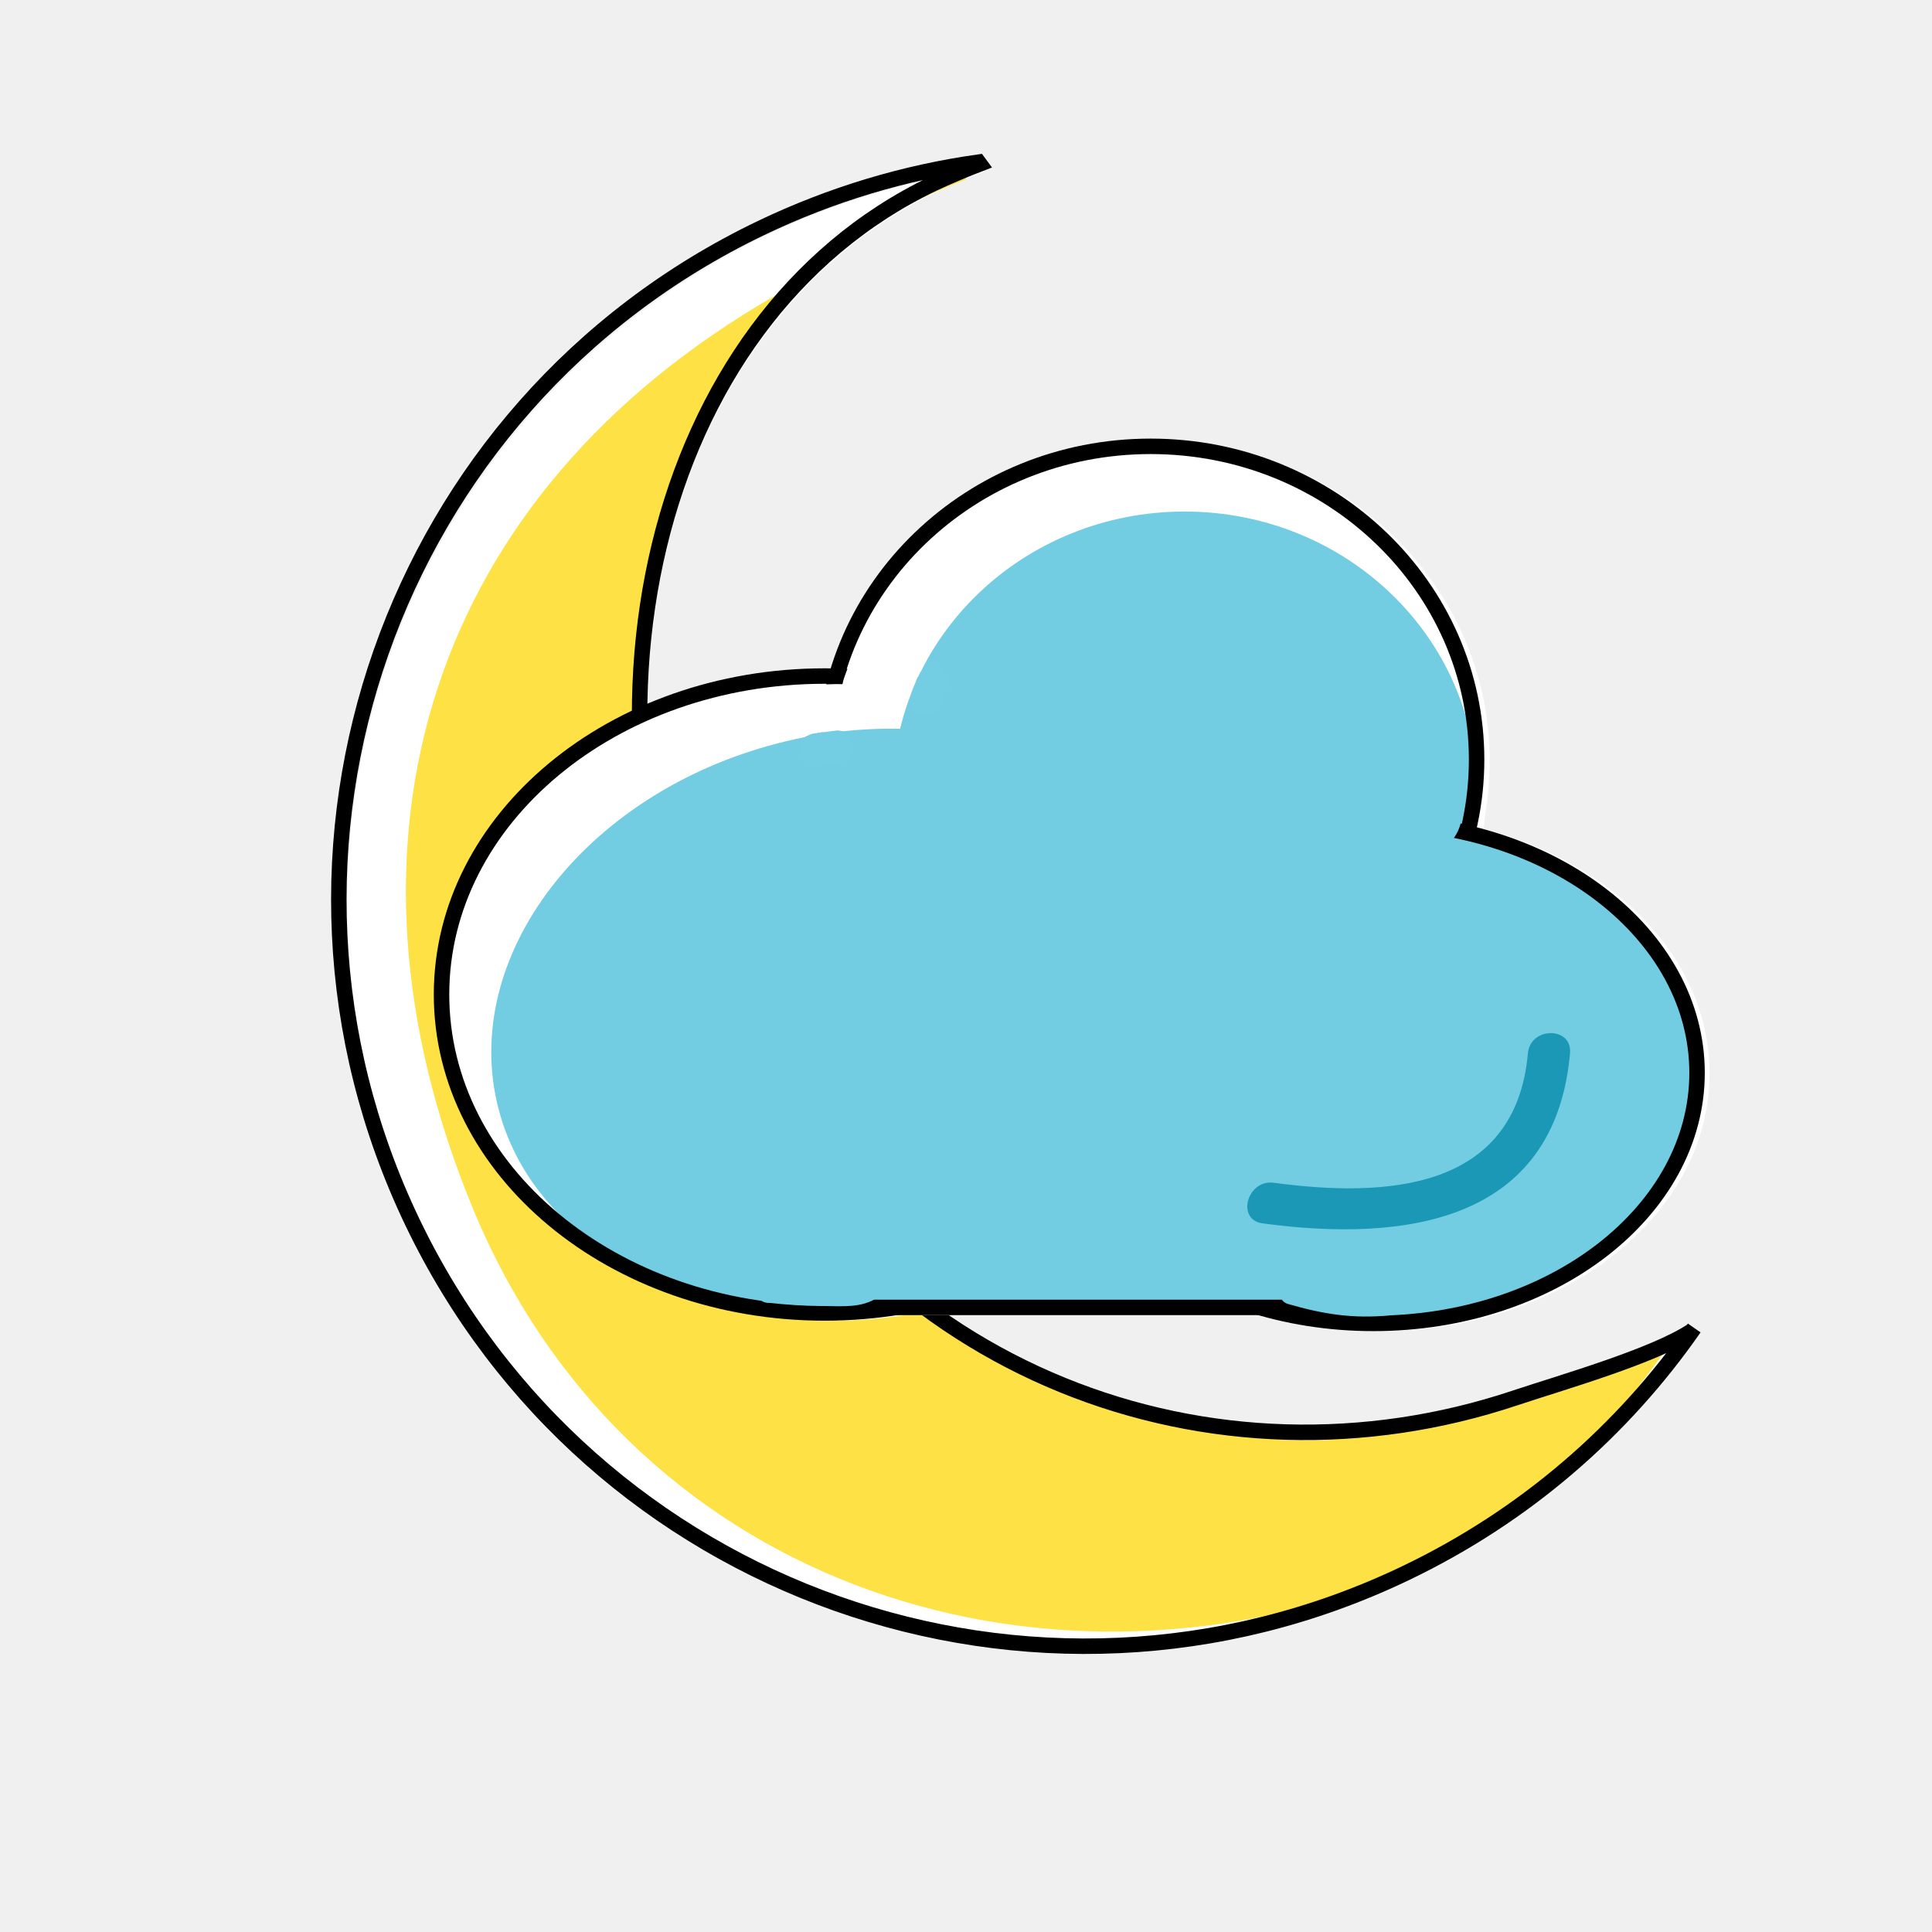
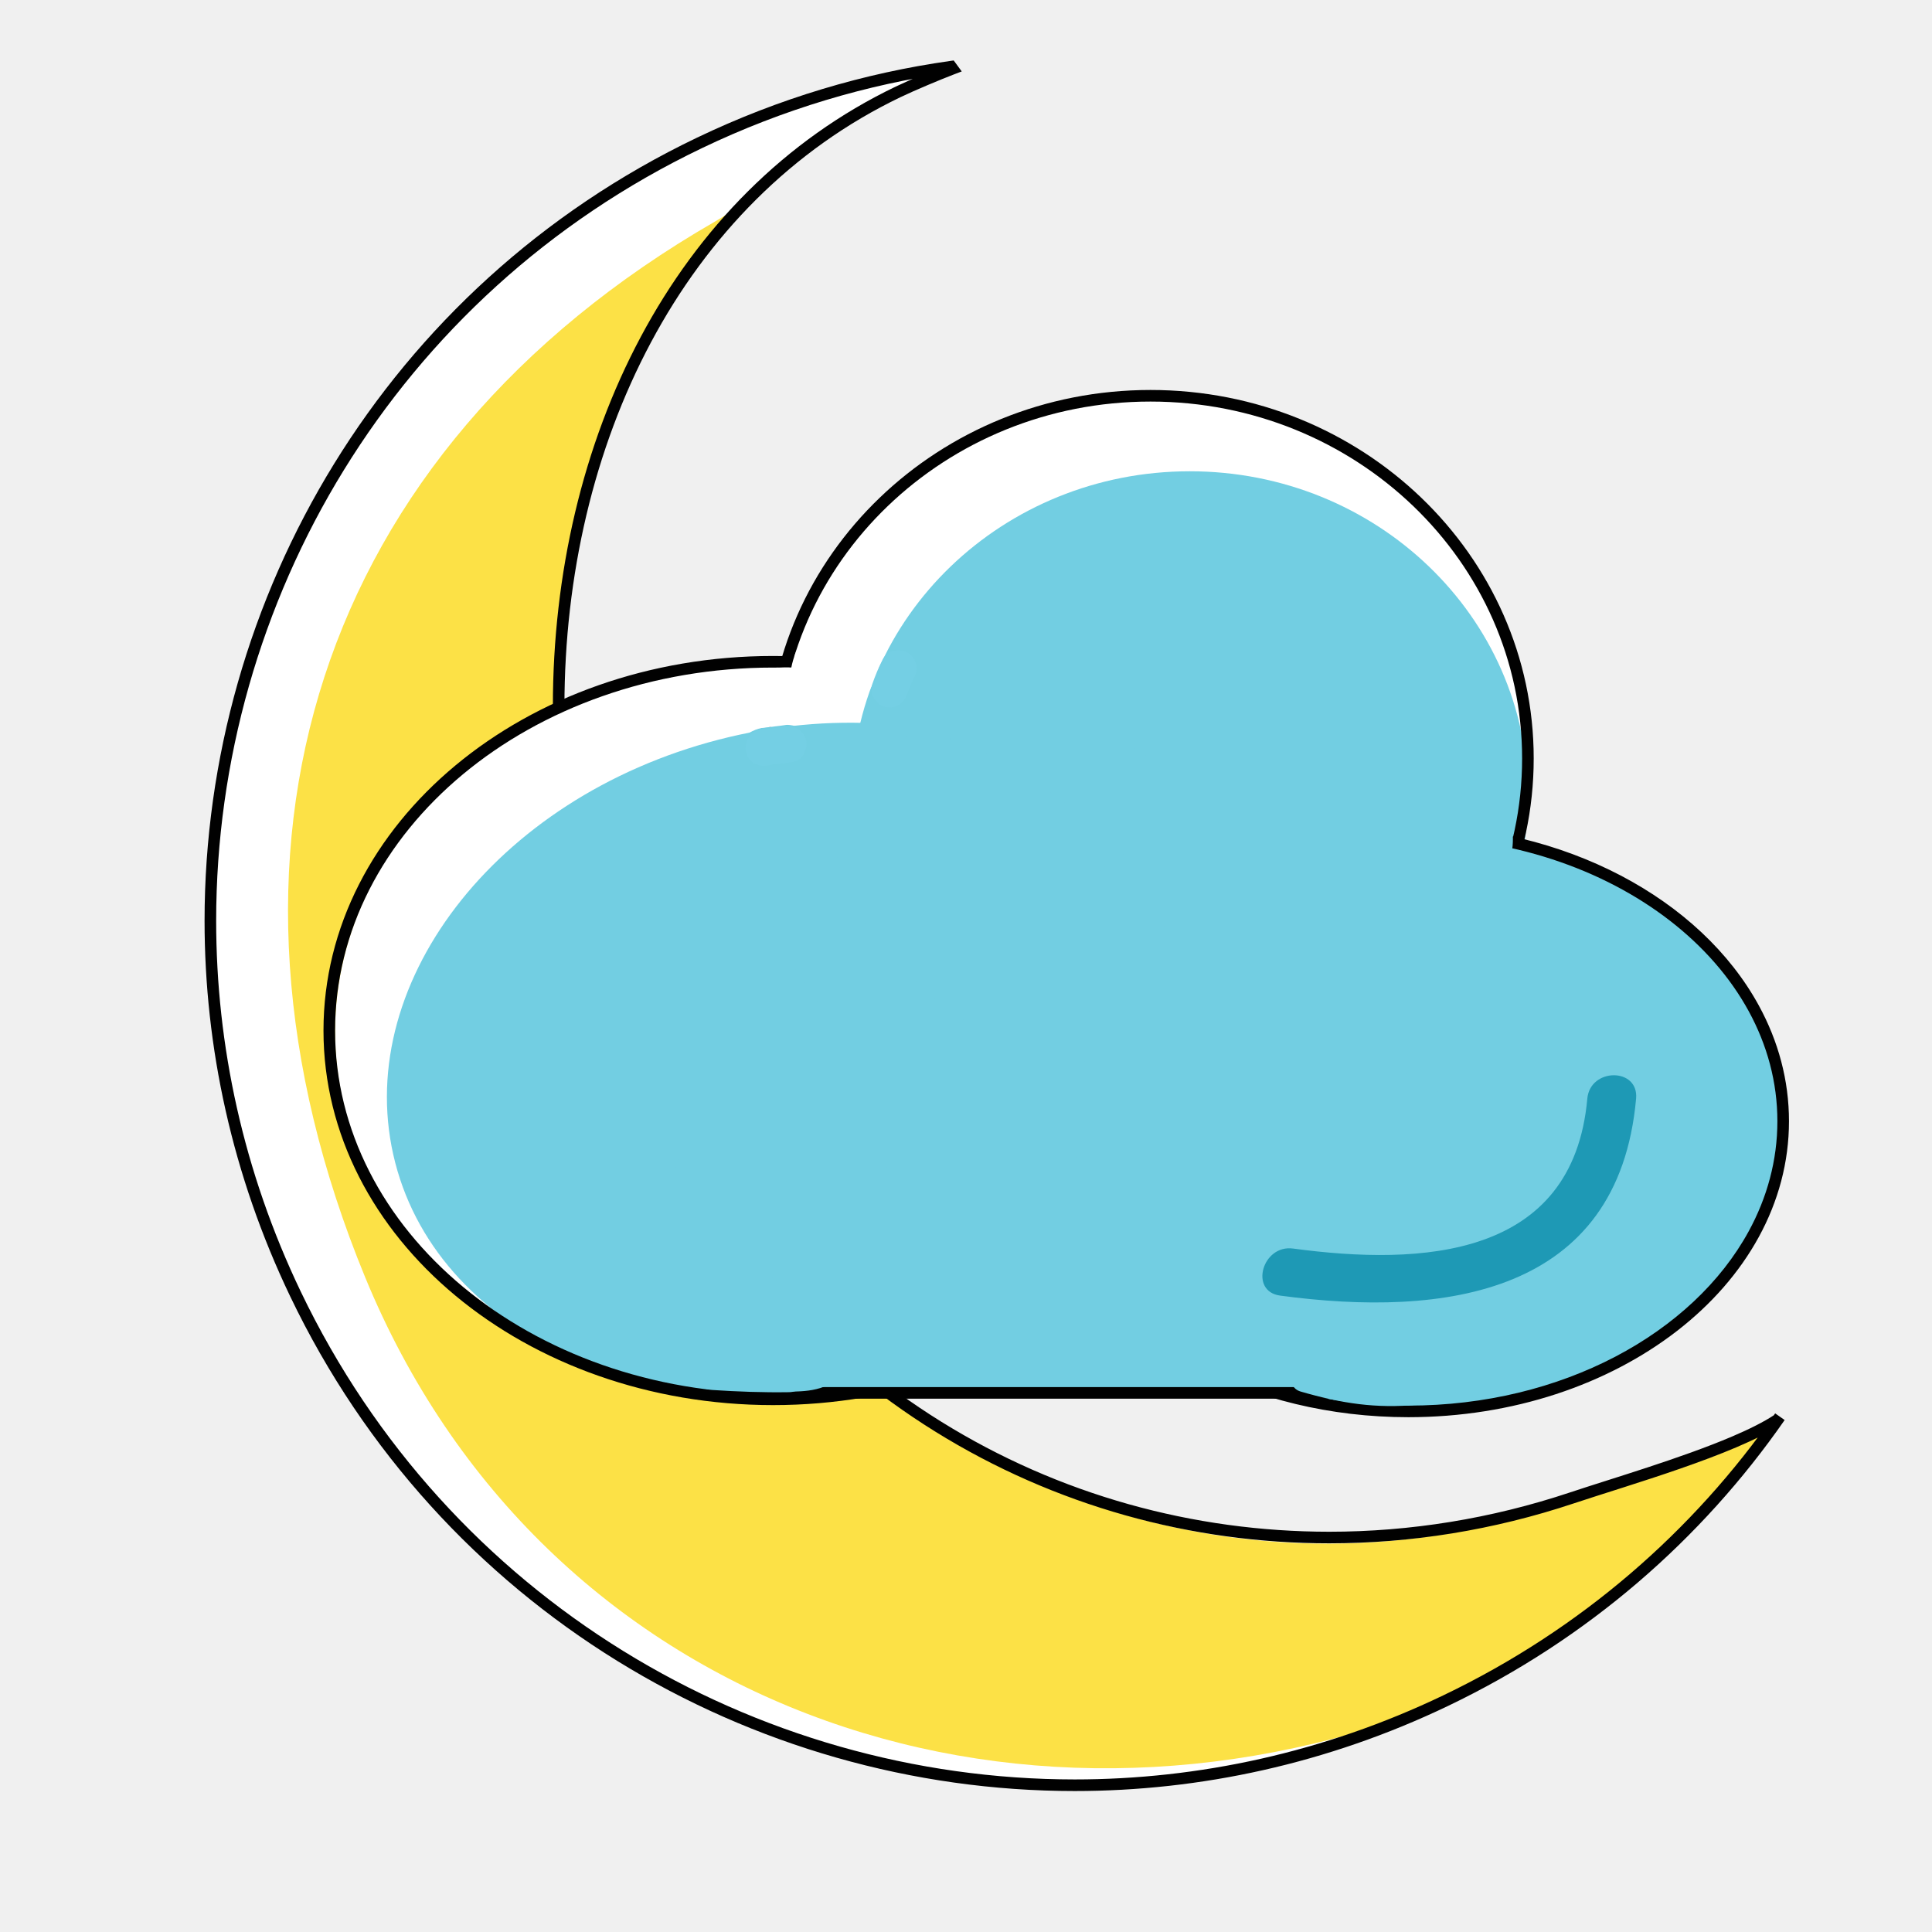
- <svg xmlns="http://www.w3.org/2000/svg" version="1.1" id="Layer_1" x="0px" y="0px" width="250px" height="250px" viewBox="0 0 250 250" enable-background="new 0 0 250 250" xml:space="preserve">
+ <svg xmlns="http://www.w3.org/2000/svg" version="1.1" id="Layer_1" x="0px" y="0px" width="500px" height="500px" viewBox="0 0 500 500" enable-background="new 0 0 500 500" xml:space="preserve">
  <g>
-     <g>
-       <path fill="#FFFFFF" d="M219.043,172.225c-4.988,3.311-16.82,6.678-22.889,8.703c-38.416,12.819-82.496-2.469-102.676-44.599    C73.294,94.197,84.813,42.24,121.337,24.743c1.608-0.769,4.389-1.937,6.031-2.564l-0.167-0.226    c-9.461,1.334-18.878,4.122-27.949,8.467c-47.672,22.835-67.758,80.083-44.87,127.865c22.89,47.778,80.087,67.999,127.756,45.164    c15.445-7.401,27.996-18.407,37.127-31.539L219.043,172.225z" />
-     </g>
-     <path fill="#FDE145" d="M216.307,173.527c-4.841,3.241-16.371,6.464-22.278,8.415c-37.415,12.334-80.673-3.366-100.863-45.514   c-20.193-42.151-9.502-93.731,26.011-110.745c1.563-0.748,4.27-1.879,5.868-2.486l-0.167-0.227   c-9.233,1.224-16.197,10.447-24.672,15.332c-44.724,25.778-58.567,70.54-39.076,117.931c19.799,48.139,72.358,66.1,119.445,47.961   c15.541-5.986,27.164-18.011,35.946-30.98L216.307,173.527z" />
-     <g>
-       <path fill="none" stroke="#000000" stroke-width="2" stroke-miterlimit="10" d="M219.008,172.158    c-5.018,3.331-16.92,6.72-23.023,8.756c-38.648,12.898-82.994-2.483-103.296-44.869C72.383,93.66,83.971,41.39,120.714,23.788    c1.618-0.773,4.416-1.948,6.067-2.579l-0.168-0.228c-9.518,1.341-18.991,4.146-28.117,8.518    c-47.958,22.972-68.166,80.564-45.139,128.632c23.027,48.067,80.567,68.412,128.523,45.438    c15.541-7.443,28.166-18.517,37.35-31.728L219.008,172.158z" />
-     </g>
-   </g>
-   <g>
-     <g>
-       <g>
-         <path fill="#FFFFFF" d="M80.69,148.155c-6.268-4.559-9.333-12.138-9.277-19.73c-2.795,0.757-5.59,1.515-8.386,2.271     c-0.05-0.146-0.101-0.292-0.152-0.438c2.742-0.358,5.483-0.717,8.225-1.075c-2.37-4.18,1.603-11.669,3.908-15.237     c2.239-3.465,7.109-5.099,10.525-7.067c3.282-1.892,2.769-7.336-1.075-8.225c-1.281-0.296-2.321-0.203-3.603,0     c-5.72,0.906-3.283,9.577,2.393,8.679c-0.394,0-0.789,0-1.183,0c-0.358-2.742-0.717-5.483-1.075-8.225     c-6.141,3.54-11.554,6.217-15.161,12.634c-3.553,6.322-6.301,15.284-2.502,21.985c2.005,3.537,7.039,2.511,8.225-1.075     c0.8-2.418,0.598-4.329-0.755-6.498c-2.353-3.769-8.353-2.283-8.386,2.271c-0.08,10.99,4.85,21.039,13.735,27.502     C80.851,159.347,85.334,151.533,80.69,148.155L80.69,148.155z" />
-       </g>
-     </g>
-     <g>
-       <g>
-         <path fill="#FFFFFF" d="M84.93,105.872c3.267-3.266,8.81-3.306,13.138-3.729c5.135-0.502,10.163-1.932,15.252-2.487     c3.277-0.357,6.427-2.732,7.022-6.223c0.832-4.873,1.652-8.196,5.013-12.079c6.399-7.393,16.585-11.359,26.233-11.141     c10.999,0.249,21.856,9.699,25.436,19.746c1.933,5.426,10.631,3.089,8.678-2.393c-4.284-12.029-14.456-21.37-26.586-25.192     c-10.7-3.372-23.096,0.19-32.25,5.989c-4.689,2.97-8.594,6.962-11.647,11.574c-1.318,1.992-2.271,4.273-3.028,6.528     c-0.358,1.066-0.342,2.472-0.424,3.584c-0.18,2.452-1.157,0.901,0.764,0.692c-6.093,0.665-12.121,2.123-18.249,2.787     c-5.728,0.621-11.498,1.764-15.714,5.979C74.458,103.615,80.822,109.979,84.93,105.872L84.93,105.872z" />
-       </g>
-     </g>
-     <g>
-       <path fill="#FFFFFF" stroke="#FFFFFF" stroke-miterlimit="10" d="M155.931,120.132c5.074,19.577-11.041,40.688-35.996,47.155    c-24.955,6.472-49.298-4.152-54.371-23.726c-5.075-19.575,11.042-40.687,35.996-47.157    C126.514,89.935,150.858,100.558,155.931,120.132z" />
-       <ellipse fill="#FFFFFF" stroke="#FFFFFF" stroke-miterlimit="10" cx="154.092" cy="102.702" rx="37.676" ry="36.211" />
-       <path fill="#FFFFFF" stroke="#FFFFFF" stroke-width="2" stroke-miterlimit="10" d="M191.768,98.494    c0,22.321-18.829,40.419-42.056,40.419c-23.224,0-42.055-18.098-42.055-40.419s18.831-40.416,42.055-40.416    C172.938,58.078,191.768,76.173,191.768,98.494z" />
-       <ellipse fill="#FFFFFF" stroke="#FFFFFF" stroke-width="2" stroke-miterlimit="10" cx="107.658" cy="128.809" rx="49.447" ry="41.09" />
-       <ellipse fill="#FFFFFF" stroke="#FFFFFF" stroke-width="2" stroke-miterlimit="10" cx="178.449" cy="138.913" rx="41.764" ry="32.333" />
-       <rect x="101.201" y="138.198" fill="#FFFFFF" stroke="#FFFFFF" stroke-width="2" stroke-miterlimit="10" width="77.246" height="30.985" />
-     </g>
-     <g>
-       <path fill="#72CDE2" d="M155.133,119.987c5.089,19.632-11.072,40.804-36.099,47.29c-25.026,6.489-49.439-4.165-54.526-23.793    c-5.09-19.631,11.073-40.804,36.098-47.292C125.631,89.704,150.046,100.357,155.133,119.987z" />
-       <ellipse fill="#72CDE2" cx="153.288" cy="102.507" rx="37.784" ry="36.314" />
-       <path fill="none" stroke="#000000" stroke-width="2" stroke-miterlimit="10" d="M191.072,98.287    c0,22.384-18.883,40.534-42.176,40.534c-23.29,0-42.174-18.15-42.174-40.534c0-22.385,18.885-40.532,42.174-40.532    C172.189,57.755,191.072,75.902,191.072,98.287z" />
-       <ellipse fill="none" stroke="#000000" stroke-width="2" stroke-miterlimit="10" cx="106.723" cy="128.688" rx="49.589" ry="41.208" />
-       <ellipse fill="#72CDE2" stroke="#000000" stroke-width="2" stroke-miterlimit="10" cx="177.715" cy="138.821" rx="41.883" ry="32.426" />
-       <rect x="100.248" y="138.104" fill="#72CDE2" stroke="#000000" stroke-width="2" stroke-miterlimit="10" width="77.466" height="31.074" />
-     </g>
-     <path fill="#72CDE2" d="M185.729,101.427c-10.045-1.499-20.403,0.238-29.728,4.187c-3.146-4.61-7.615-7.769-12.263-10.804   c-2.861-1.868-5.462-3.938-8.489-5.572c-2.487-1.343-5.732-1.325-7.866-3.314c-1.794-1.677-4.972-1.981-6.725,0   c-0.085,0.098-0.157,0.191-0.237,0.29c-0.775,0.546-1.432,1.305-1.833,2.302c-0.227,0.564-0.454,1.128-0.68,1.689   c-1.77,4.405,3.381,6.837,6.824,5.091c3.007,1.458,6.304,2.332,9.242,4.144c2.357,1.448,4.495,3.229,6.813,4.742   c1.533,0.946,2.975,2.012,4.33,3.2l1.195,1.265c-7.391,4.765-13.709,12.363-14.739,21.194c-4.073-2.396-7.797-5.32-11.148-8.765   c-5.554-5.713-7.182-12.623-8.226-20.104c0.96-2.771-0.474-6.47-4.308-6.47c-0.568,0-1.062,0.103-1.521,0.249   c-2.274,0.098-4.286,1.573-3.913,4.479c1.327,10.307,3.25,18.626,9.847,26.945c2.604,3.285,5.786,6.099,9.256,8.547   c-4.038-0.273-8.059-0.717-12.057-1.427c-2.144-0.379-4.373-0.57-6.431-0.262c-0.817-0.008-1.655,0.16-2.449,0.564   c-0.498,0.255-0.922,0.511-1.3,0.776c-1.083,0.686-2.033,1.636-2.782,2.949c-1.124,1.969-0.813,3.753,0.196,5.017   c-0.348,0.326-0.617,0.738-0.747,1.224c-0.22,0.827-0.248,1.693-0.251,2.541c-0.002,1.625,1.169,2.49,2.429,2.611   c-0.695,3.289-1.552,6.581-1.216,9.889c-3.092,1.901-3.146,8.057,1.185,8.745c6.902,1.097,13.377,1.506,20.188-0.337   c5.445-1.476,3.887-8.831-1.265-9.289c-3.069-0.273-6.143-0.433-9.185-0.95c-2.996-0.511-1.145-3.201-0.606-5.472   c0.647-2.71,1.109-5.694,1.129-8.636c1.491,0.27,2.962,0.6,4.475,0.756c6.256,0.649,12.5,1.071,18.792,1.129   c0.05,0,0.093-0.008,0.143-0.008c0.029,0,0.054,0.008,0.082,0.008c0.101,0,0.189-0.025,0.286-0.029   c0.1-0.007,0.199-0.014,0.296-0.028c1.604-0.174,2.742-1.018,3.385-2.168c0.389,0.16,0.777,0.33,1.166,0.479   c1.228,0.472,2.291,0.4,3.167,0.015c4.835,0.957,11.026-0.093,15.282-0.168c3.494-0.06,6.995-0.017,10.49-0.017h6.966   c-0.01,7.22,1.359,14.688,0.504,21.788c-0.012,0.085,0,0.155-0.004,0.241c-0.425-0.103-0.85-0.202-1.267-0.28   c-2.422-0.451-4.787-1.074-7.103-1.915c-2.471-0.902-3.531,3.016-1.084,3.906c0.813,0.298,1.631,0.546,2.452,0.776   c2.778,1.167,5.702,1.828,8.713,1.954c1.17,0.199,2.333,0.321,3.524,0.228c0.168,0.044,0.347,0.071,0.538,0.071h0.343   c1.012,0,1.631-0.606,1.861-1.348c0.086-0.228,0.141-0.469,0.137-0.721c0.721-0.728,1.248-1.689,1.397-2.913   c0.831-6.904-1.138-13.699-0.599-20.65c0.267-3.473,0.28-9.564-4.495-10.25c-7.276-1.046-15.03-0.383-22.375-0.326   c-3.931,0.028-7.857,0.156-11.793,0.089c-0.845-0.195-1.434-0.28-1.823-0.28c-0.623-1.299-0.897-2.7-0.549-4.18   c1.182-4.991,6.274-10.156,10.584-12.677c0.73-0.428,1.483-0.91,2.197-1.445c1.255,0.677,2.807,0.858,4.427,0.095   c7.354-3.47,16.565-5.464,24.69-4.252C189.198,111.441,191.773,102.33,185.729,101.427z" />
-     <path fill="#FFFFFF" d="M116.202,83.564c-0.29,0.01-0.569,0.094-0.824,0.254c-0.59-0.294-1.3-0.298-1.95-0.008   c-0.211,0.073-0.408,0.185-0.585,0.325c-1.114-0.522-2.132-0.358-2.684,1.146c-0.337,0.914-0.977,2.304-1.144,3.254   c-0.94-0.057-2.477,0.055-3.437,0.061c-1.083,0.007-1.299,0.203-1.559,0.996c-0.871,0.43-1.532,1.037-1.71,1.931   c-0.65,1.041-1.017,4.184,0.439,3.872c0.313-0.068,0.801-0.18,1.28-0.285c0.277-0.059-1.804,0.395,0.987-0.198   c0.062-0.003,0.123-0.008,0.181-0.016c0.594-0.048,1.184-0.135,1.776-0.2c3.591-0.396,2.317-0.732,2.592-1.92   c0.327-0.043,0.652-0.087,0.972-0.149c0.665-0.13,1.104-0.594,1.351-1.158c0.186-0.101,0.37-0.21,0.544-0.377   c0.434-0.413,0.833-0.863,1.236-1.308c0.534,1.541,2.949,2.326,4.037,0.492c0.69-1.161,0.878-2.535,1.566-3.684   C120.409,84.697,117.965,82.324,116.202,83.564z" />
-     <path fill="#73CEE4" d="M110.388,96.175c-0.311-1.128-1.409-1.618-2.494-1.414c-0.791,0.147-1.859,0.172-2.764,0.38   c-1.077,0.246-1.699,1.463-1.416,2.492c0.301,1.1,1.417,1.664,2.494,1.416c0.839-0.192,1.822-0.202,2.764-0.379   C110.06,98.468,110.661,97.173,110.388,96.175z" />
-     <path fill="#73CEE4" d="M121.764,86.458c-0.914-0.536-2.266-0.254-2.771,0.727c-0.47,0.912-0.861,1.861-1.196,2.828   c-0.365,1.043,0.403,2.214,1.414,2.493c1.12,0.309,2.131-0.373,2.493-1.414c0.234-0.674,0.462-1.224,0.788-1.859   C122.999,88.249,122.754,87.038,121.764,86.458z" />
-     <path fill="#1A98B5" d="M197.711,136.299c-1.604,17.861-18.547,18.68-32.884,16.75c-3.435-0.465-4.918,4.786-1.448,5.255   c18.333,2.469,37.812-0.05,39.782-22.005C203.473,132.797,198.022,132.828,197.711,136.299z" />
-     <g>
-       <g>
-         <path fill="#72CDE2" d="M112.076,165.289c-1.57,1.064-3.613,0.727-5.41,0.711c-1.935-0.017-1.934,2.983,0,3     c2.353,0.02,4.872,0.271,6.924-1.121C115.182,166.8,113.683,164.199,112.076,165.289L112.076,165.289z" />
-       </g>
-     </g>
-     <g>
-       <g>
-         <path fill="#72CDE2" d="M106.25,166c-2.259-0.012-4.505-0.172-6.75-0.416c-1.922-0.209-1.902,2.793,0,3     c2.245,0.244,4.491,0.404,6.75,0.416C108.185,169.01,108.184,166.01,106.25,166L106.25,166z" />
-       </g>
-     </g>
-     <g>
-       <g>
-         <path fill="#72CDE2" d="M99.417,168.584c1.935,0,1.935-3,0-3S97.482,168.584,99.417,168.584L99.417,168.584z" />
-       </g>
-     </g>
-     <g>
-       <g>
-         <path fill="#72CDE2" d="M179.834,167.208c-1.932,0.185-3.809,0.408-5.75,0.25c-2.239-0.183-4.457-0.991-6.602-1.612     c-1.862-0.54-2.651,2.355-0.797,2.893c4.569,1.324,8.391,1.925,13.148,1.47C181.742,170.025,181.76,167.023,179.834,167.208     L179.834,167.208z" />
-       </g>
-     </g>
+     <path fill="#FFFFFF" d="M460.198,367.536c-11.55,7.669-38.952,15.466-53.01,20.154c-88.97,29.688-191.058-5.719-237.794-103.29   c-46.746-97.577-21.509-220.119,63.078-260.643c3.724-1.781,9.863-5.048,13.664-6.501c-21.912,3.089-45.464,10.324-66.472,20.386   C66.333,92.667,24.529,226.413,77.537,337.076c53.013,110.649,186.791,155.659,297.195,102.773   c35.769-17.142,64.836-42.631,85.985-73.045L460.198,367.536z" />
+     <path fill="#FCE146" d="M456.334,370.667c-11.211,7.504-40.386,14.854-54.063,19.369c-86.65,28.565-186.835-7.793-233.595-105.412   C121.91,187.006,145.14,66.181,227.384,26.777c3.62-1.732,11.202-5.064,14.9-6.47l-0.084-0.799   c-21.38,2.834-37.594,26.548-57.219,37.861C81.398,117.073,49.339,220.741,94.479,330.499   c45.855,111.489,167.579,153.086,276.632,111.076c35.993-13.863,64.883-39.871,85.224-69.908V370.667z" />
+     <path fill="#010101" d="M460.117,367.38l-0.83-1.25c-2.776,1.846-6.614,3.759-11.005,5.631c-6.588,2.812-14.426,5.548-21.936,8.019   c-7.512,2.472-14.694,4.679-20.022,6.457c-20.365,6.796-41.416,10.176-62.33,10.176c-70.321-0.015-139.061-38.165-175.07-113.318   c-15.414-32.167-22.843-66.819-22.843-100.254c0-33.967,7.669-66.67,22.384-94.233c14.718-27.566,36.459-49.986,64.655-63.496   l-0.023,0.012l0.022-0.011c3.682-1.759,10.166-4.484,13.94-5.926l1.836-0.702l-2.079-2.837l-0.889,0.125   c-22.192,3.127-44.282,9.667-65.556,19.86C99.903,74.176,52.94,154.522,52.942,238.309c0,32.645,7.129,65.816,22.179,97.233   c38.698,80.775,119.201,127.978,203.011,127.976c32.466,0,65.433-7.084,96.649-22.038c36.23-17.346,65.671-43.175,87.086-73.978   l-2.457-1.722l-0.519,0.734L460.117,367.38l-0.83-1.25L460.117,367.38l1.226,0.865l0.519-0.734l-2.457-1.722   c-21.13,30.391-50.166,55.866-85.919,72.985c-30.807,14.757-63.323,21.743-95.354,21.743   c-82.692-0.002-162.123-46.566-200.305-126.272c-14.853-31.007-21.884-63.728-21.884-95.937   c0.002-82.674,46.332-161.945,125.724-199.972c20.996-10.06,42.787-16.51,64.679-19.595l-0.209-1.485l-1.21,0.887l0.387,0.528   l1.21-0.887l-0.536-1.401c-3.873,1.481-10.348,4.201-14.162,6.021l-0.001,0.001c-28.831,13.81-51.035,36.739-66.005,64.789   c-14.974,28.052-22.736,61.229-22.737,95.646c0,33.878,7.524,68.963,23.138,101.551c36.472,76.177,106.376,115.037,177.775,115.021   c21.237,0,42.609-3.432,63.279-10.33c7.03-2.347,17.472-5.493,27.619-9.021c5.076-1.766,10.081-3.627,14.567-5.541   c4.488-1.917,8.453-3.878,11.487-5.89l0.233-0.155l0.162-0.229L460.117,367.38z" />
+     <path fill="#FFFFFF" d="M139.777,311.785c-14.517-10.558-21.616-28.108-21.485-45.69c-6.474,1.755-12.947,3.511-19.423,5.26   c-0.115-0.339-0.234-0.674-0.352-1.016c6.351-0.824,12.698-1.659,19.049-2.484c-5.489-9.686,3.713-27.023,9.051-35.293   c5.186-8.022,16.465-11.807,24.375-16.365c7.602-4.382,6.413-16.99-2.488-19.049c-2.968-0.685-5.377-0.469-8.345,0   c-13.248,2.1-7.604,22.181,5.542,20.101c-0.912,0-1.827,0-2.74,0c-0.829-6.351-1.66-12.699-2.49-19.049   c-14.221,8.199-26.758,14.399-35.112,29.261c-8.229,14.643-14.593,35.396-5.794,50.915c4.643,8.192,16.301,5.816,19.048-2.487   c1.853-5.6,1.385-10.026-1.749-15.05c-5.449-8.733-19.345-5.287-19.42,5.259c-0.186,25.454,11.231,48.727,31.809,63.693   C140.152,337.713,150.535,319.613,139.777,311.785z" />
+     <path fill="#FFFFFF" d="M149.6,213.863c7.566-7.564,20.403-7.657,30.427-8.637c11.892-1.162,23.537-4.475,35.323-5.759   c7.59-0.828,14.885-6.329,16.261-14.413c1.926-11.286,3.826-18.982,11.613-27.975c14.817-17.123,38.408-26.307,60.751-25.803   c25.475,0.577,50.616,22.464,58.91,45.732c4.48,12.565,24.621,7.153,20.105-5.543c-9.925-27.858-33.483-49.493-61.573-58.344   c-24.784-7.81-53.496,0.441-74.691,13.871c-10.861,6.878-19.905,16.125-26.973,26.806c-3.053,4.612-5.259,9.896-7.016,15.118   c-0.827,2.47-0.792,5.726-0.981,8.3c-0.418,5.68-2.678,2.088,1.771,1.604c-14.112,1.541-28.072,4.916-42.265,6.454   c-13.266,1.438-26.629,4.085-36.394,13.847C125.347,208.636,140.083,223.375,149.6,213.863z" />
+     <path fill="#FFFFFF" d="M314.036,246.888c11.749,45.34-25.57,94.231-83.366,109.211c-57.797,14.987-114.173-9.618-125.925-54.953   c-11.754-45.339,25.573-94.232,83.367-109.217C245.905,176.952,302.285,201.556,314.036,246.888z" />
+     <path fill="#FFFFFF" d="M314.036,246.888l-0.484,0.125c1.449,5.591,2.146,11.234,2.146,16.863c0,19.839-8.666,39.5-23.651,55.844   c-14.984,16.343-36.283,29.358-61.502,35.895c-11.442,2.968-22.827,4.377-33.815,4.377c-22.162,0-42.713-5.734-58.879-15.973   c-16.167-10.24-27.947-24.971-32.621-42.998c-1.45-5.592-2.147-11.237-2.147-16.867c-0.001-19.838,8.667-39.499,23.653-55.843   c14.986-16.343,36.285-29.36,61.502-35.898c11.437-2.964,22.816-4.372,33.8-4.372c22.164,0,42.719,5.733,58.888,15.972   c16.17,10.24,27.952,24.972,32.626,43L314.036,246.888l0.484-0.125c-4.743-18.301-16.711-33.244-33.06-43.594   c-16.352-10.353-37.087-16.126-59.423-16.127c-11.07,0-22.533,1.418-34.051,4.404c-25.396,6.585-46.862,19.694-61.988,36.19   c-15.125,16.494-23.916,36.384-23.917,56.519c0,5.713,0.708,11.443,2.179,17.117c4.743,18.301,16.707,33.243,33.054,43.593   c16.348,10.353,37.08,16.127,59.414,16.128c11.074,0,22.543-1.421,34.066-4.408c25.397-6.584,46.862-19.692,61.987-36.188   c15.124-16.493,23.914-36.384,23.915-56.52c0-5.711-0.708-11.44-2.178-17.114L314.036,246.888z" />
+     <path fill="#FFFFFF" d="M309.772,122.657c48.192,0,85.253,35.756,85.253,82.074c0,46.315-37.061,85.654-85.253,85.654   c-48.187,0-87.255-37.549-87.255-83.863C222.518,160.204,261.586,122.657,309.772,122.657z" />
+     <path fill="#FFFFFF" d="M309.772,122.657v0.5c47.941,0.01,84.747,35.536,84.753,81.574c0,23.023-9.211,44.312-24.412,59.845   c-15.201,15.533-36.382,25.308-60.341,25.309c-23.963,0-45.651-9.336-61.351-24.424c-15.699-15.09-25.403-35.925-25.404-58.939   c0-23.017,9.705-43.851,25.404-58.941c15.7-15.088,37.388-24.423,61.351-24.423V122.657v-0.5c-24.225,0-46.162,9.438-62.044,24.703   c-15.882,15.263-25.711,36.36-25.711,59.662c0,23.3,9.829,44.397,25.711,59.66c15.882,15.264,37.819,24.703,62.044,24.703   c24.233,0.001,45.679-9.894,61.056-25.609c15.378-15.714,24.697-37.252,24.697-60.544c0.001-23.293-9.323-43.948-24.707-58.766   c-15.384-14.82-36.825-23.808-61.046-23.808V122.657z" />
+     <path fill="#FFFFFF" d="M395.025,198.194c0,51.691-41.6,92.191-95.394,92.191c-53.788,0-97.4-41.918-97.4-93.609   c0-51.696,43.612-93.604,97.4-93.604C353.421,103.172,395.025,146.498,395.025,198.194z" />
+     <path fill="#FFFFFF" d="M395.025,198.194h-1c-0.002,25.575-10.283,48.354-27.22,64.761c-16.938,16.404-40.529,26.429-67.174,26.43   c-26.632,0-50.733-10.376-68.178-27.142c-17.444-16.768-28.221-39.907-28.222-65.467c0.001-25.563,10.778-48.701,28.222-65.467   c17.445-16.763,41.545-27.137,68.178-27.137c53.233,0,94.391,42.869,94.394,94.021H395.025h1c0-26.119-10.512-50.127-27.815-67.601   c-17.302-17.475-41.412-28.422-68.578-28.421c-27.155,0-51.755,10.58-69.563,27.695c-17.809,17.112-28.837,40.775-28.836,66.909   c-0.001,26.13,11.027,49.795,28.836,66.91c17.809,17.116,42.407,27.699,69.563,27.699c27.149,0.001,51.255-10.225,68.565-26.993   c17.312-16.765,27.83-40.082,27.828-66.198H395.025z" />
+     <ellipse fill="#FFFFFF" cx="202.237" cy="266.984" rx="114.519" ry="95.164" />
+     <path fill="#FFFFFF" d="M202.237,171.82v1c31.399-0.001,59.808,10.58,80.338,27.643c20.534,17.069,33.18,40.578,33.181,66.523   c-0.001,25.944-12.646,49.452-33.181,66.521c-20.53,17.062-48.939,27.643-80.338,27.642c-31.398,0.001-59.807-10.579-80.338-27.642   c-20.534-17.068-33.18-40.576-33.181-66.521c0.001-25.945,12.647-49.454,33.181-66.523c20.531-17.063,48.939-27.644,80.338-27.643   V171.82v-1c-31.849,0.001-60.7,10.724-81.616,28.104c-20.914,17.375-33.904,41.448-33.902,68.061   c-0.001,26.612,12.989,50.686,33.902,68.059c20.917,17.38,49.768,28.103,81.616,28.104c31.849-0.001,60.701-10.724,81.617-28.104   c20.914-17.373,33.903-41.446,33.902-68.059c0.001-26.613-12.988-50.687-33.902-68.061c-20.916-17.38-49.768-28.104-81.617-28.104   V171.82z" />
+     <path fill="#FFFFFF" d="M366.188,215.502c53.418,0,95.298,33.312,95.298,74.669s-41.88,75.096-95.298,75.096   c-53.421,0-96.725-33.525-96.725-74.883S312.768,215.502,366.188,215.502z" />
+     <path fill="#FFFFFF" d="M366.188,215.502v1c26.501-0.001,50.112,8.267,67.062,21.611c16.953,13.352,27.233,31.728,27.235,52.058   c-0.001,20.33-10.284,38.816-27.238,52.273c-16.951,13.45-40.561,21.823-67.06,21.822c-26.501,0.002-50.475-8.321-67.783-21.723   c-17.312-13.41-27.94-31.844-27.941-52.16c0.001-20.316,10.629-38.75,27.941-52.16c17.309-13.402,41.282-21.724,67.783-21.723   V215.502v-1c-26.92,0.001-51.309,8.441-69.007,22.142c-17.694,13.692-28.719,32.7-28.718,53.741   c-0.001,21.041,11.023,40.049,28.718,53.741c17.698,13.7,42.087,22.14,69.007,22.142c26.919-0.001,50.958-8.497,68.302-22.256   c17.341-13.751,27.997-32.812,27.996-53.84c0.002-21.027-10.657-39.986-27.999-53.629c-17.345-13.651-41.382-22.039-68.299-22.04   V215.502z" />
+     <rect x="187.283" y="288.729" fill="#FFFFFF" width="178.9" height="71.759" />
+     <polygon fill="#FFFFFF" points="187.283,288.729 187.283,289.729 365.184,289.729 365.184,359.488 188.283,359.488    188.283,288.729 187.283,288.729 187.283,289.729 187.283,288.729 186.283,288.729 186.283,361.488 367.184,361.488    367.184,287.729 186.283,287.729 186.283,288.729  " />
+     <path fill="#72CEE2" d="M312.184,246.549c11.79,45.471-25.641,94.505-83.602,109.524c-57.96,15.027-114.501-9.647-126.282-55.104   c-11.788-45.465,25.646-94.497,83.603-109.526C243.86,176.418,300.406,201.089,312.184,246.549z" />
+     <ellipse fill="#72CEE2" cx="307.914" cy="206.069" rx="87.508" ry="84.103" />
+     <path fill="#010101" d="M395.422,196.296h-1.5c-0.001,25.492-10.746,48.566-28.148,65.294   c-17.403,16.725-41.449,27.077-68.03,27.077c-26.578,0-50.623-10.353-68.026-27.077c-17.401-16.729-28.147-39.802-28.148-65.294   c0.001-25.495,10.748-48.568,28.15-65.296c17.403-16.724,41.448-27.076,68.024-27.076c26.581,0,50.627,10.352,68.03,27.076   c17.402,16.728,28.147,39.802,28.148,65.296H395.422h1.5c0.001-26.35-11.119-50.212-29.069-67.459   c-17.949-17.251-42.743-27.914-70.109-27.913c-27.361,0-52.153,10.662-70.103,27.913c-17.951,17.248-29.072,41.11-29.071,67.459   c-0.001,26.347,11.12,50.209,29.069,67.458c17.949,17.251,42.741,27.914,70.104,27.914c27.366,0,52.16-10.663,70.109-27.914   c17.95-17.248,29.07-41.11,29.069-67.458H395.422z" />
+     <path fill="#010101" d="M200.069,171.267v1.5c31.377-0.001,59.758,10.574,80.252,27.607c20.499,17.042,33.096,40.478,33.098,66.331   c-0.002,25.852-12.599,49.287-33.098,66.328c-20.494,17.033-48.875,27.608-80.252,27.606   c-31.378,0.002-59.758-10.573-80.252-27.606c-20.499-17.041-33.095-40.477-33.097-66.328c0.002-25.853,12.599-49.29,33.097-66.331   c20.494-17.033,48.875-27.608,80.252-27.607V171.267v-1.5c-32.053,0.001-61.097,10.791-82.17,28.299   c-21.069,17.5-34.182,41.783-34.18,68.639c-0.002,26.854,13.111,51.136,34.18,68.636c21.073,17.508,50.117,28.297,82.17,28.299   c32.052-0.002,61.097-10.791,82.17-28.299c21.068-17.5,34.182-41.781,34.18-68.636c0.002-26.856-13.111-51.138-34.18-68.639   c-21.073-17.508-50.118-28.298-82.17-28.299V171.267z" />
+     <path fill="#72CEE2" d="M364.483,215.073c53.573,0,97.003,33.625,97.003,75.099c0,41.477-43.43,75.099-97.003,75.099   c-53.569,0-97-33.622-97-75.099C267.483,248.698,310.914,215.073,364.483,215.073z" />
+     <path fill="#010101" d="M364.483,215.073v1.5c26.473-0.002,50.412,8.315,67.673,21.683c8.632,6.683,15.593,14.622,20.391,23.404   c4.798,8.784,7.438,18.406,7.439,28.512c-0.001,10.106-2.642,19.729-7.439,28.513c-7.194,13.173-19.266,24.452-34.523,32.432   c-15.256,7.979-33.686,12.655-53.54,12.654c-26.471,0.002-50.41-8.314-67.67-21.682c-8.632-6.683-15.593-14.622-20.391-23.404   c-4.798-8.784-7.438-18.406-7.439-28.513c0.001-10.105,2.642-19.728,7.439-28.512c7.194-13.173,19.266-24.452,34.523-32.432   c15.255-7.98,33.685-12.656,53.537-12.655V215.073v-1.5c-27.099,0.002-51.66,8.497-69.507,22.311   c-8.922,6.908-16.167,15.151-21.187,24.338c-5.02,9.185-7.808,19.318-7.807,29.95c-0.001,10.632,2.787,20.767,7.807,29.951   c7.531,13.781,20.061,25.436,35.766,33.651c15.707,8.215,34.604,12.995,54.928,12.996c27.101-0.003,51.662-8.496,69.51-22.31   c8.922-6.908,16.167-15.15,21.187-24.338c5.02-9.185,7.808-19.319,7.807-29.951c0.001-10.632-2.787-20.766-7.807-29.95   c-7.531-13.781-20.061-25.436-35.766-33.651c-15.708-8.215-34.605-12.997-54.931-12.997V215.073z" />
+     <rect x="185.076" y="288.513" fill="#72CEE2" width="179.408" height="71.965" />
+     <polygon fill="#010101" points="185.076,288.513 185.076,290.013 362.983,290.013 362.983,358.978 186.576,358.978    186.576,288.513 185.076,288.513 185.076,290.013 185.076,288.513 183.576,288.513 183.576,361.978 365.983,361.978    365.983,287.013 183.576,287.013 183.576,288.513  " />
+     <path fill="#72CEE2" d="M386.857,203.668c-23.263-3.472-51.062,0.451-72.66,9.599c-7.288-10.677-17.635-17.993-28.402-25.022   c-6.627-4.327-12.652-9.12-19.658-12.904c-5.761-3.111-13.274-3.069-18.221-7.676c-4.154-3.883-11.513-4.588-15.573,0   c-0.198,0.228-0.364,0.444-0.55,0.672c-1.792,1.264-3.316,3.022-4.245,5.331c-0.526,1.306-1.052,2.613-1.575,3.912   c-4.099,10.202,7.83,15.834,15.804,11.791c6.964,3.376,14.603,5.401,21.405,9.598c5.455,3.354,10.408,7.479,15.776,10.982   c3.55,2.19,6.891,4.66,10.027,7.411l2.769,2.93c-17.124,11.036-31.75,28.632-34.137,49.084   c-9.432-5.548-18.06-12.319-25.818-20.299c-12.863-13.23-16.633-29.234-19.052-46.56c2.223-6.418-1.099-14.985-9.979-14.985   c-1.314,0-2.46,0.239-3.523,0.577c-5.267,0.228-9.926,3.644-9.062,10.374c3.072,23.871,7.527,43.137,22.807,62.404   c6.031,7.608,13.399,14.129,21.438,19.801c-9.354-0.633-18.667-1.666-27.926-3.311c-4.966-0.879-10.128-1.316-14.895-0.606   c-1.892-0.022-3.832,0.366-5.671,1.303c-1.153,0.588-2.136,1.182-3.011,1.796c-2.508,1.588-4.708,3.788-6.443,6.83   c-2.603,4.56-1.883,8.692,0.453,11.618c-0.806,0.757-1.428,1.71-1.73,2.834c-0.509,1.918-0.574,3.922-0.581,5.885   c-0.004,3.764,2.707,5.768,5.626,6.049c-1.61,7.617-3.596,15.241-2.817,22.901c-7.161,4.403-7.285,18.665,2.745,20.256   c15.985,2.537,30.979,3.488,46.755-0.783c12.609-3.417,9.002-20.449-2.929-21.513c-7.108-0.626-14.229-1.002-21.275-2.198   c-6.938-1.186-2.652-7.41-1.401-12.675c1.496-6.275,2.566-13.186,2.615-19.999c3.45,0.626,6.858,1.39,10.364,1.749   c14.489,1.505,28.95,2.481,43.523,2.615c0.113,0,0.213-0.018,0.332-0.018l0.19,0.018c0.235,0,0.437-0.057,0.658-0.065   c0.233-0.019,0.461-0.035,0.689-0.062c3.715-0.41,6.349-2.363,7.839-5.021c0.903,0.364,1.799,0.759,2.701,1.111   c2.848,1.089,5.306,0.922,7.332,0.031c11.2,2.217,25.537-0.212,35.396-0.39c8.09-0.139,16.196-0.039,24.294-0.039h16.13   c-0.022,16.722,3.148,34.015,1.169,50.459c-0.029,0.196,0,0.36-0.012,0.56c-0.981-0.24-1.967-0.469-2.93-0.648   c-5.614-1.044-11.088-2.487-16.452-4.435c-5.727-2.086-8.179,6.987-2.511,9.046c1.882,0.689,3.776,1.264,5.672,1.795   c6.435,2.7,13.209,4.234,20.183,4.523c2.711,0.459,5.407,0.743,8.162,0.532c0.389,0.102,0.801,0.16,1.244,0.16h0.795   c2.349,0,3.777-1.4,4.304-3.121c0.204-0.529,0.333-1.088,0.323-1.672c1.676-1.688,2.891-3.91,3.233-6.745   c1.922-15.986-2.641-31.725-1.392-47.822c0.623-8.048,0.649-22.148-10.408-23.739c-16.853-2.424-34.811-0.886-51.82-0.755   c-9.106,0.063-18.194,0.362-27.312,0.208c-1.958-0.452-3.321-0.648-4.223-0.648c-1.443-3.009-2.074-6.249-1.272-9.681   c2.738-11.56,14.531-23.521,24.512-29.363c1.691-0.992,3.435-2.108,5.089-3.344c2.909,1.567,6.5,1.987,10.254,0.219   c17.034-8.036,47.991-12.414,66.809-9.607C394.711,225.907,391.274,204.668,386.857,203.668z" />
+     <path fill="#FFFFFF" d="M222.025,162.198c-0.672,0.024-1.319,0.218-1.91,0.588c-1.366-0.681-3.01-0.69-4.515-0.018   c-0.49,0.168-0.945,0.428-1.356,0.751c-2.58-1.208-5.725-0.919-7.002,2.564c-1.076,2.196-1.867,3.792-2.451,6.667   c-2.177-0.132-4.985,0.153-7.208,0.167c-2.509,0.018-3.175,1.404-3.777,3.241c-2.018,0.997-3.548,2.402-3.96,4.473   c-1.505,2.411-2.356,9.69,1.017,8.968c0.724-0.157,1.854-0.417,2.963-0.661c0.642-0.137-4.177,0.915,2.29-0.458   c0.144-0.007,0.284-0.02,0.416-0.037c1.378-0.111,2.745-0.314,4.116-0.463c8.314-0.917,5.364-1.695,6.003-4.447   c0.755-0.1,1.507-0.201,2.251-0.345c1.54-0.301,2.557-1.375,3.129-2.681c0.434-0.233,0.856-0.486,1.263-0.873   c1.005-0.957,1.927-1.999,2.859-3.029c1.237,3.569,6.831,5.386,9.351,1.138c1.598-2.688,2.034-5.87,3.625-8.532   C231.769,164.821,226.105,159.326,222.025,162.198z" />
+     <path fill="#74CFE4" d="M208.56,191.404c-0.722-2.613-3.266-3.746-5.776-3.275c-1.832,0.342-4.305,0.4-6.405,0.881   c-2.494,0.569-3.934,3.388-3.279,5.771c0.698,2.548,3.283,3.854,5.777,3.279c1.942-0.444,4.216-0.467,6.404-0.878   C207.8,196.714,209.192,193.716,208.56,191.404z" />
+     <path fill="#74CFE4" d="M234.904,168.9c-2.117-1.242-5.249-0.588-6.418,1.683c-1.088,2.113-1.994,4.31-2.77,6.55   c-0.845,2.416,0.934,5.128,3.275,5.772c2.594,0.716,4.935-0.863,5.774-3.274c0.54-1.562,1.07-2.834,1.825-4.306   C237.767,173.048,237.197,170.244,234.904,168.9z" />
+     <path fill="#1E99B5" d="M410.795,284.33c-3.714,41.367-42.955,43.264-76.157,38.793c-7.957-1.077-11.389,11.085-3.356,12.175   c42.462,5.718,87.573-0.12,92.138-50.968C424.141,276.22,411.516,276.293,410.795,284.33z" />
+     <path fill="#72CEE2" d="M212.47,351.471c-3.637,2.464-8.369,1.685-12.53,1.647c-4.484-0.043-4.479,6.905,0,6.947   c5.452,0.048,11.283,0.627,16.035-2.597C219.66,354.971,216.191,348.947,212.47,351.471z" />
+     <path fill="#72CEE2" d="M204.013,353.352c-6.638,0.101-13.244-0.139-19.852-0.575c-5.656-0.374-5.462,6.576,0.136,6.946   c6.608,0.438,13.214,0.677,19.852,0.575C209.834,360.21,209.693,353.264,204.013,353.352z" />
+     <path fill="#72CEE2" d="M183.151,359.102c4.481,0,4.481-6.947,0-6.947C178.669,352.154,178.667,359.102,183.151,359.102z" />
+     <path fill="#72CEE2" d="M367.062,356.582c-4.477,0.43-8.823,0.945-13.317,0.58c-5.183-0.426-10.321-2.297-15.291-3.732   c-4.312-1.249-6.141,5.453-1.845,6.703c10.577,3.062,19.434,4.459,30.442,3.404C371.481,363.104,371.518,356.152,367.062,356.582z" />
  </g>
</svg>
